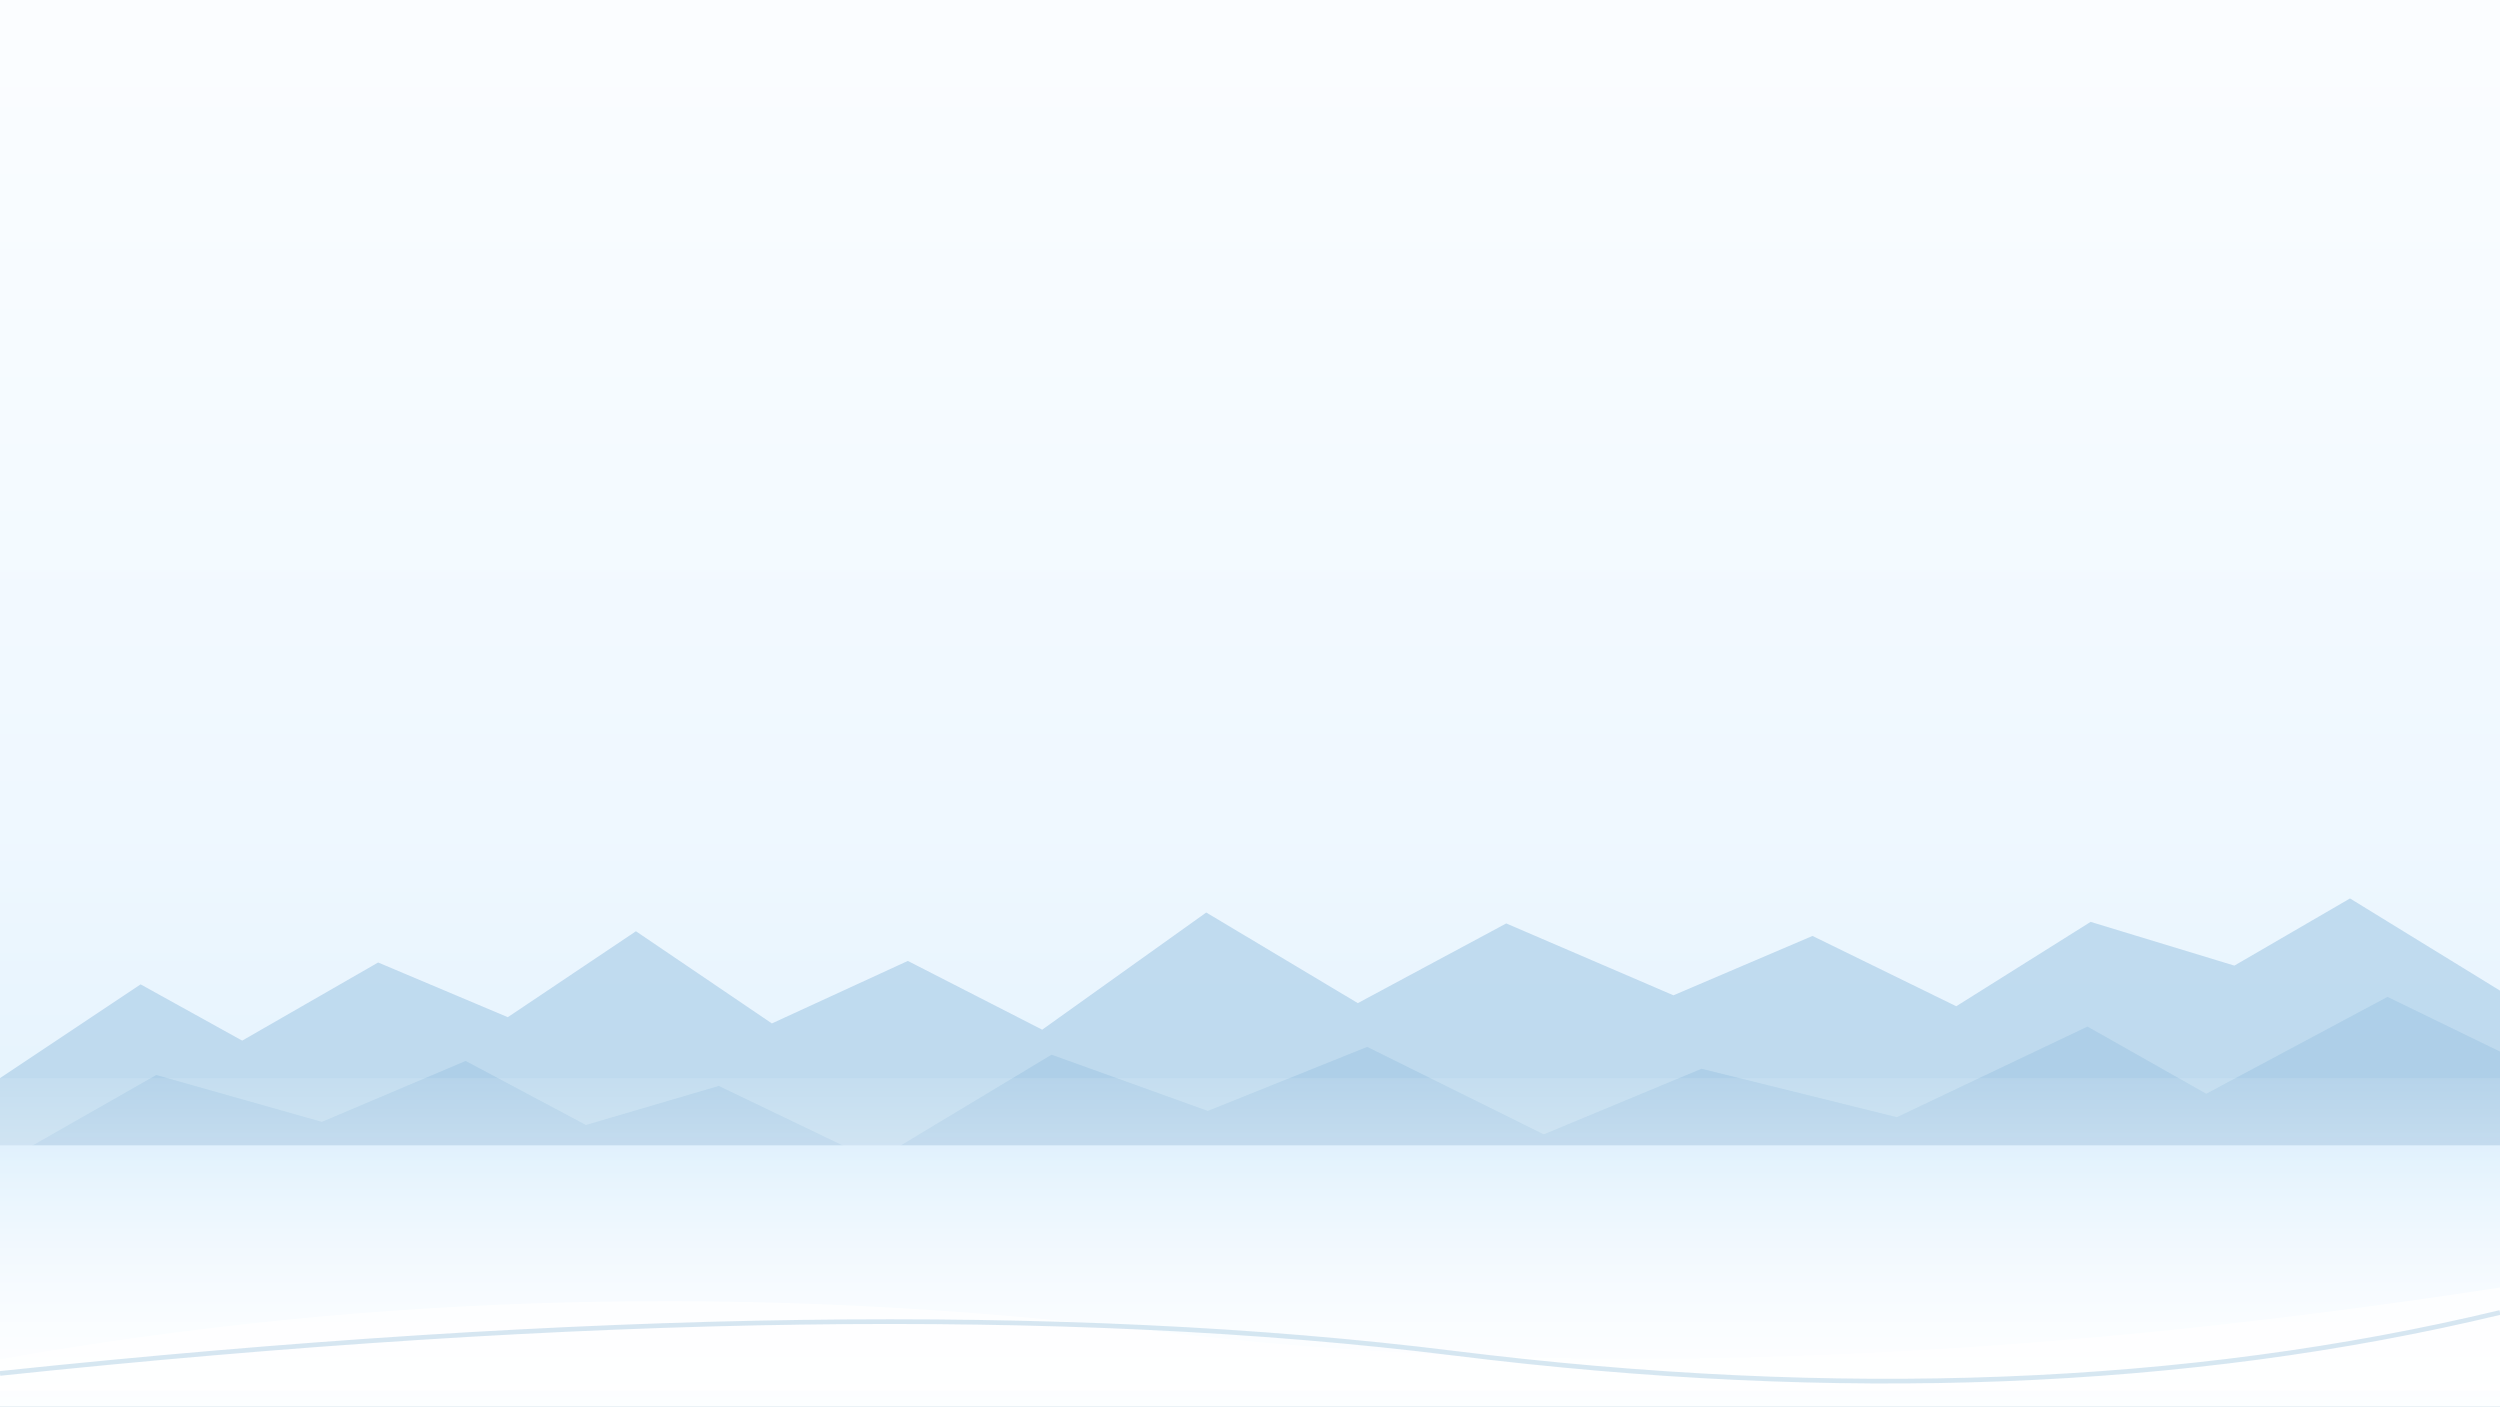
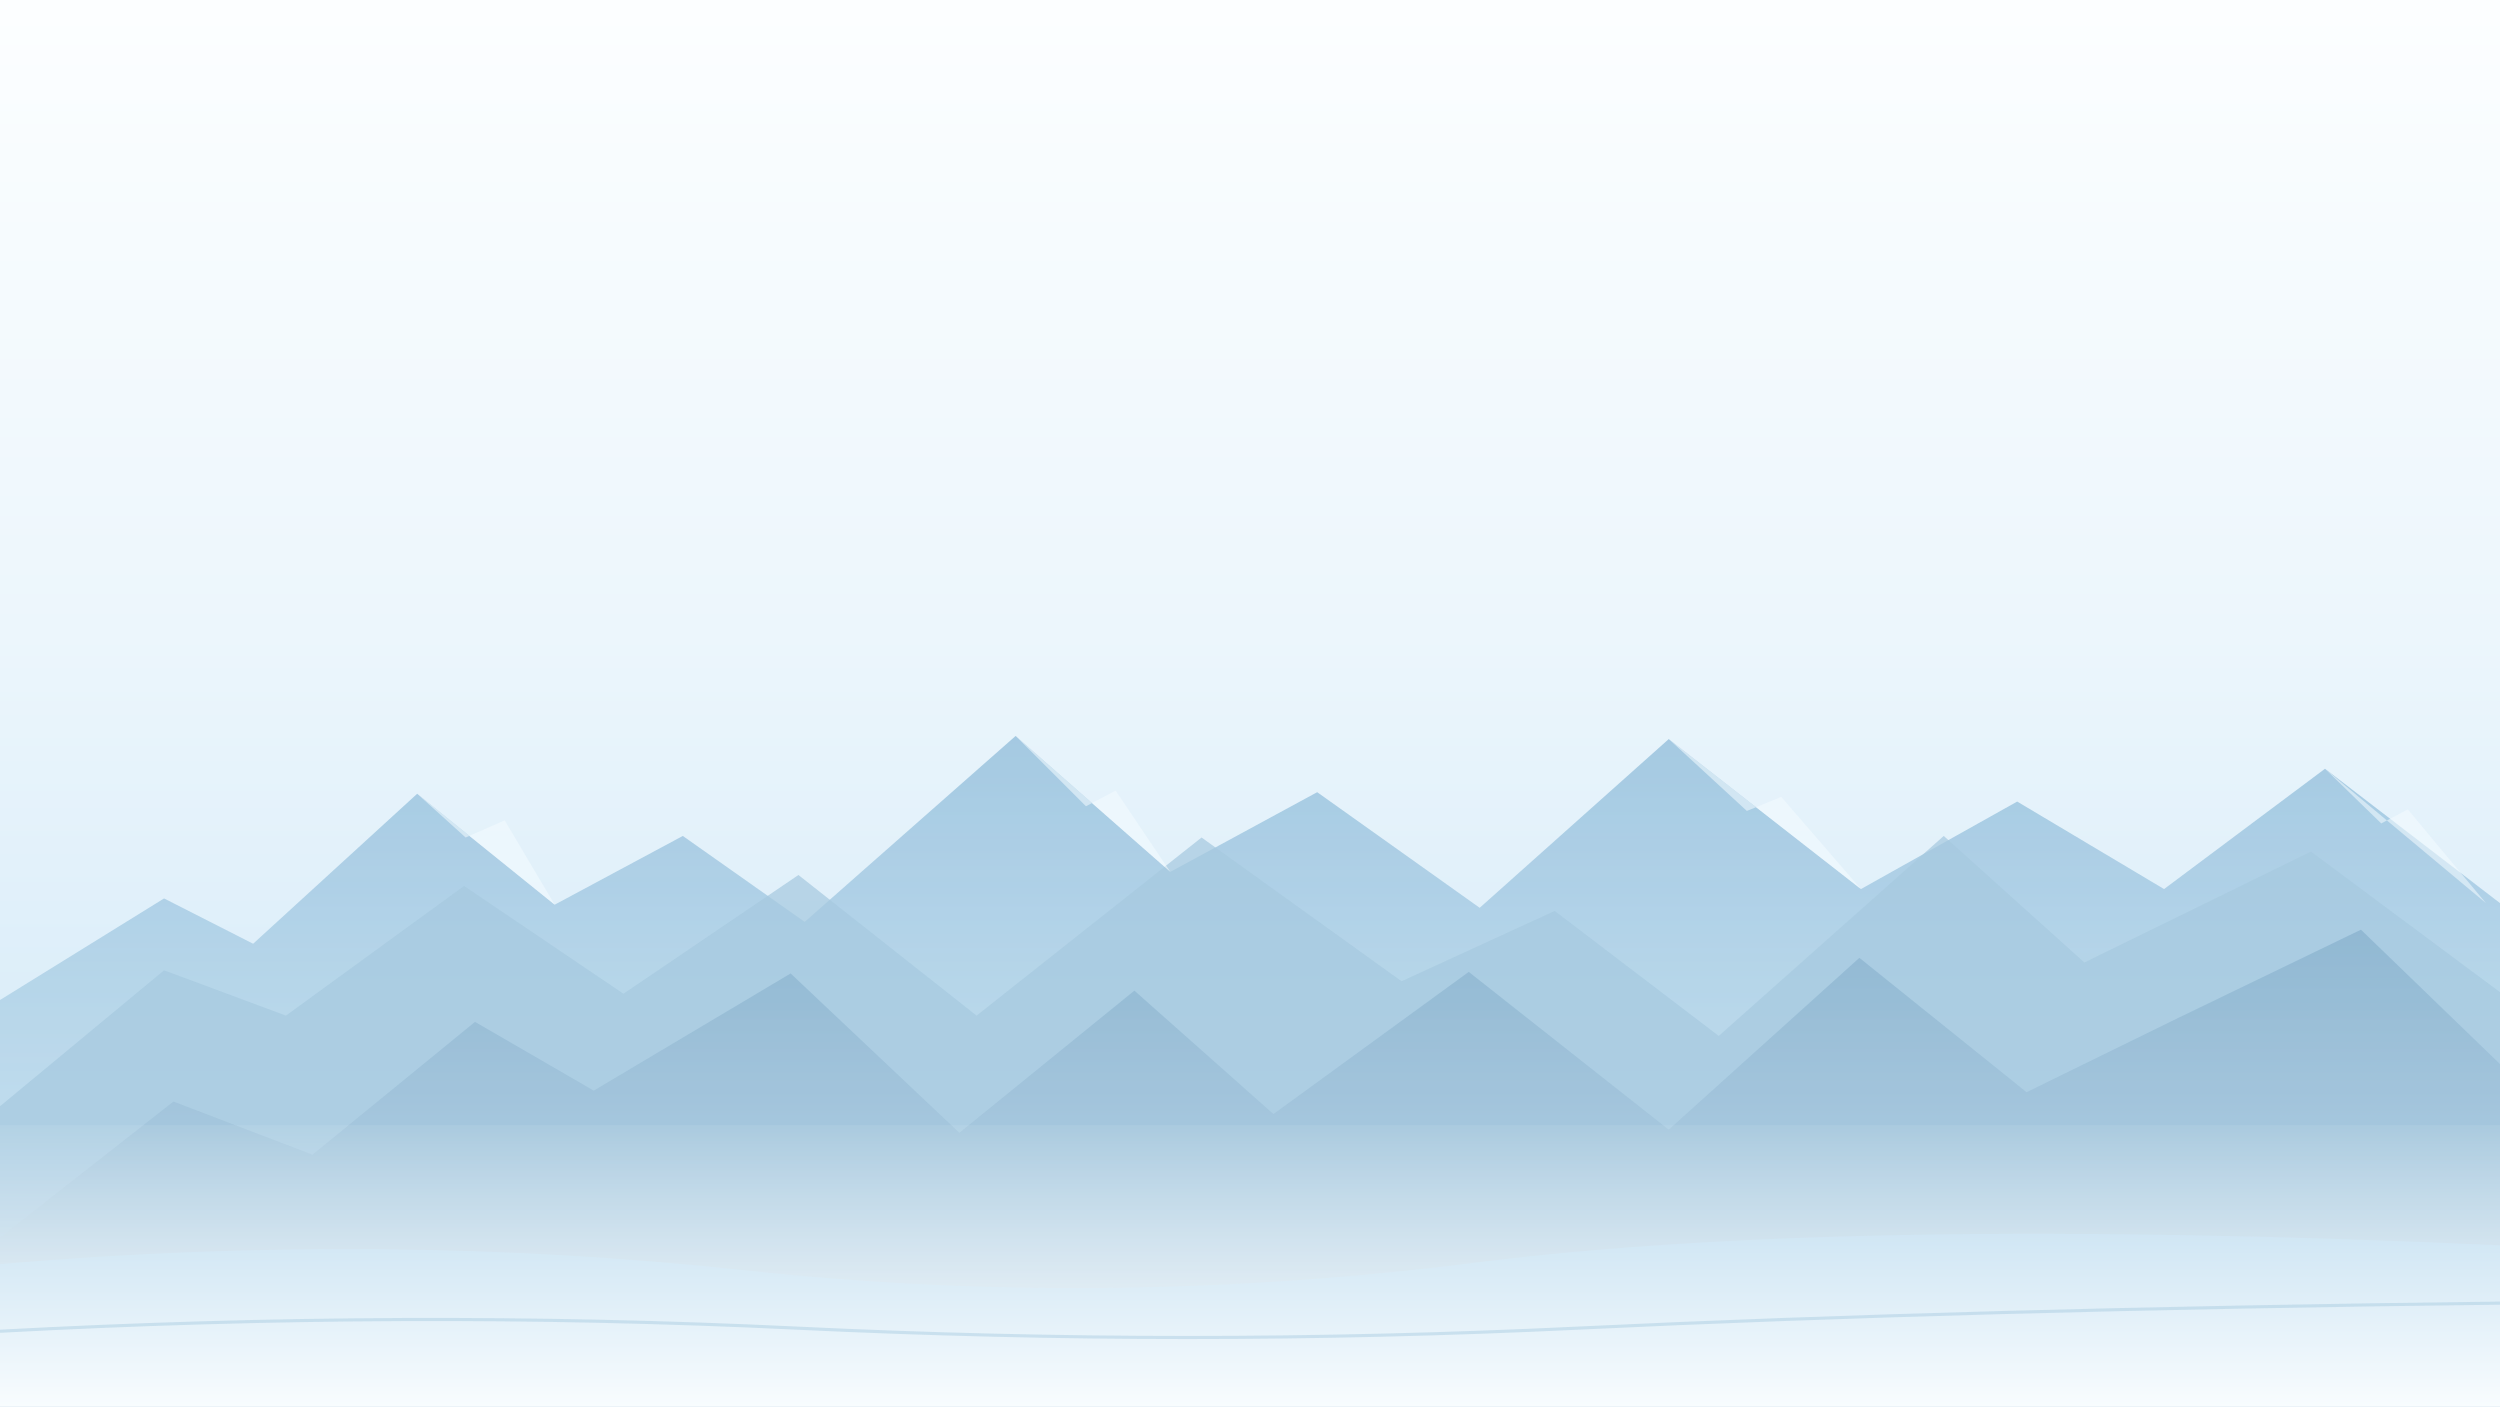
<svg xmlns="http://www.w3.org/2000/svg" viewBox="0 0 1600 900" preserveAspectRatio="xMidYMid slice">
  <defs>
-     <linearGradient id="sky" x2="0" y2="1">
-       <stop stop-color="#fbfdff" />
-       <stop offset=".58" stop-color="#eff8ff" />
-       <stop offset="1" stop-color="#dceefb" />
+     <linearGradient id="sky" x1="0" y1="0" x2="0" y2="1">
+       <stop stop-color="#fcfeff" />
+       <stop offset=".45" stop-color="#ecf6fc" />
+       <stop offset="1" stop-color="#cbe5f6" />
    </linearGradient>
-     <linearGradient id="water" x2="0" y2="1">
-       <stop stop-color="#d5ecfc" />
-       <stop offset="1" stop-color="#f5faff" />
+     <linearGradient id="distant" x1="0" y1="0" x2="0" y2="1">
+       <stop stop-color="#8ebbd9" />
+       <stop offset="1" stop-color="#d7ecf7" />
    </linearGradient>
-     <linearGradient id="mist" x2="0" y2="1">
-       <stop stop-color="#ffffff" stop-opacity=".1" />
-       <stop offset="1" stop-color="#ffffff" stop-opacity=".9" />
+     <linearGradient id="front" x1="0" y1="0" x2="0" y2="1">
+       <stop stop-color="#88b1ce" />
+       <stop offset="1" stop-color="#c6deec" />
+     </linearGradient>
+     <linearGradient id="fog" x1="0" y1="0" x2="0" y2="1">
+       <stop stop-color="#fff" stop-opacity=".06" />
+       <stop offset="1" stop-color="#fff" stop-opacity=".92" />
+     </linearGradient>
+     <linearGradient id="lake" x1="0" y1="0" x2="0" y2="1">
+       <stop stop-color="#d0e6f4" />
+       <stop offset="1" stop-color="#f8fcfe" />
    </linearGradient>
  </defs>
  <rect width="1600" height="900" fill="url(#sky)" />
-   <path d="M0 690 L90 630 155 666 242 616 325 651 407 596 494 655 581 615 667 659 772 584 869 642 964 591 1071 637 1160 599 1252 644 1338 590 1430 618 1504 575 1600 634 V900 H0Z" fill="#a9cce7" opacity=".65" />
-   <path d="M0 745 L100 688 206 718 298 679 375 720 460 695 560 743 673 675 773 711 875 670 988 726 1089 684 1214 715 1336 657 1412 700 1528 638 1600 673 V900 H0Z" fill="#78add5" opacity=".24" />
-   <rect y="733" width="1600" height="167" fill="url(#water)" />
-   <rect y="690" width="1600" height="200" fill="url(#mist)" />
-   <path d="M0 870 Q360 806 740 852 T1600 824 V900 H0Z" fill="#fff" opacity=".75" />
-   <path d="M0 879 Q560 820 930 866 T1600 840" stroke="#8bb8d7" opacity=".34" stroke-width="3" fill="none" />
+   <path d="M0 640 105 575 162 604 267 508 355 579 437 535 515 590 650 471 749 558 843 507 947 581 1068 473 1191 569 1291 513 1385 569 1488 492 1600 578V900H0Z" fill="url(#distant)" opacity=".75" />
+   <path d="M0 708 105 621 183 650 297 567 399 636 511 560 625 650 769 536 897 628 995 583 1100 663 1244 535 1334 616 1479 545 1600 635V900H0Z" fill="#a6c9df" opacity=".72" />
+   <path d="M0 792 111 705 200 739 304 654 380 698 506 623 614 725 726 634 815 713 940 622 1068 723 1190 613 1297 699 1395 651 1511 595 1600 681V900H0Z" fill="url(#front)" opacity=".74" />
+   <path d="m267 508 31 28 25-11 32 54-88-71m383-37 45 45 19-10 35 52-99-87m418 2 50 46 22-9 51 59-123-96m420 19 36 35 17-9 50 60-103-86" fill="#f4fbff" opacity=".55" />
+   <path d="M0 720H1600V900H0Z" fill="url(#fog)" />
+   <path d="M0 809Q246 788 477 813T945 808T1600 797V900H0Z" fill="url(#lake)" />
+   <path d="M0 852Q260 838 510 850T1010 850T1600 834" fill="none" stroke="#92bdd6" stroke-opacity=".35" stroke-width="2" />
</svg>
